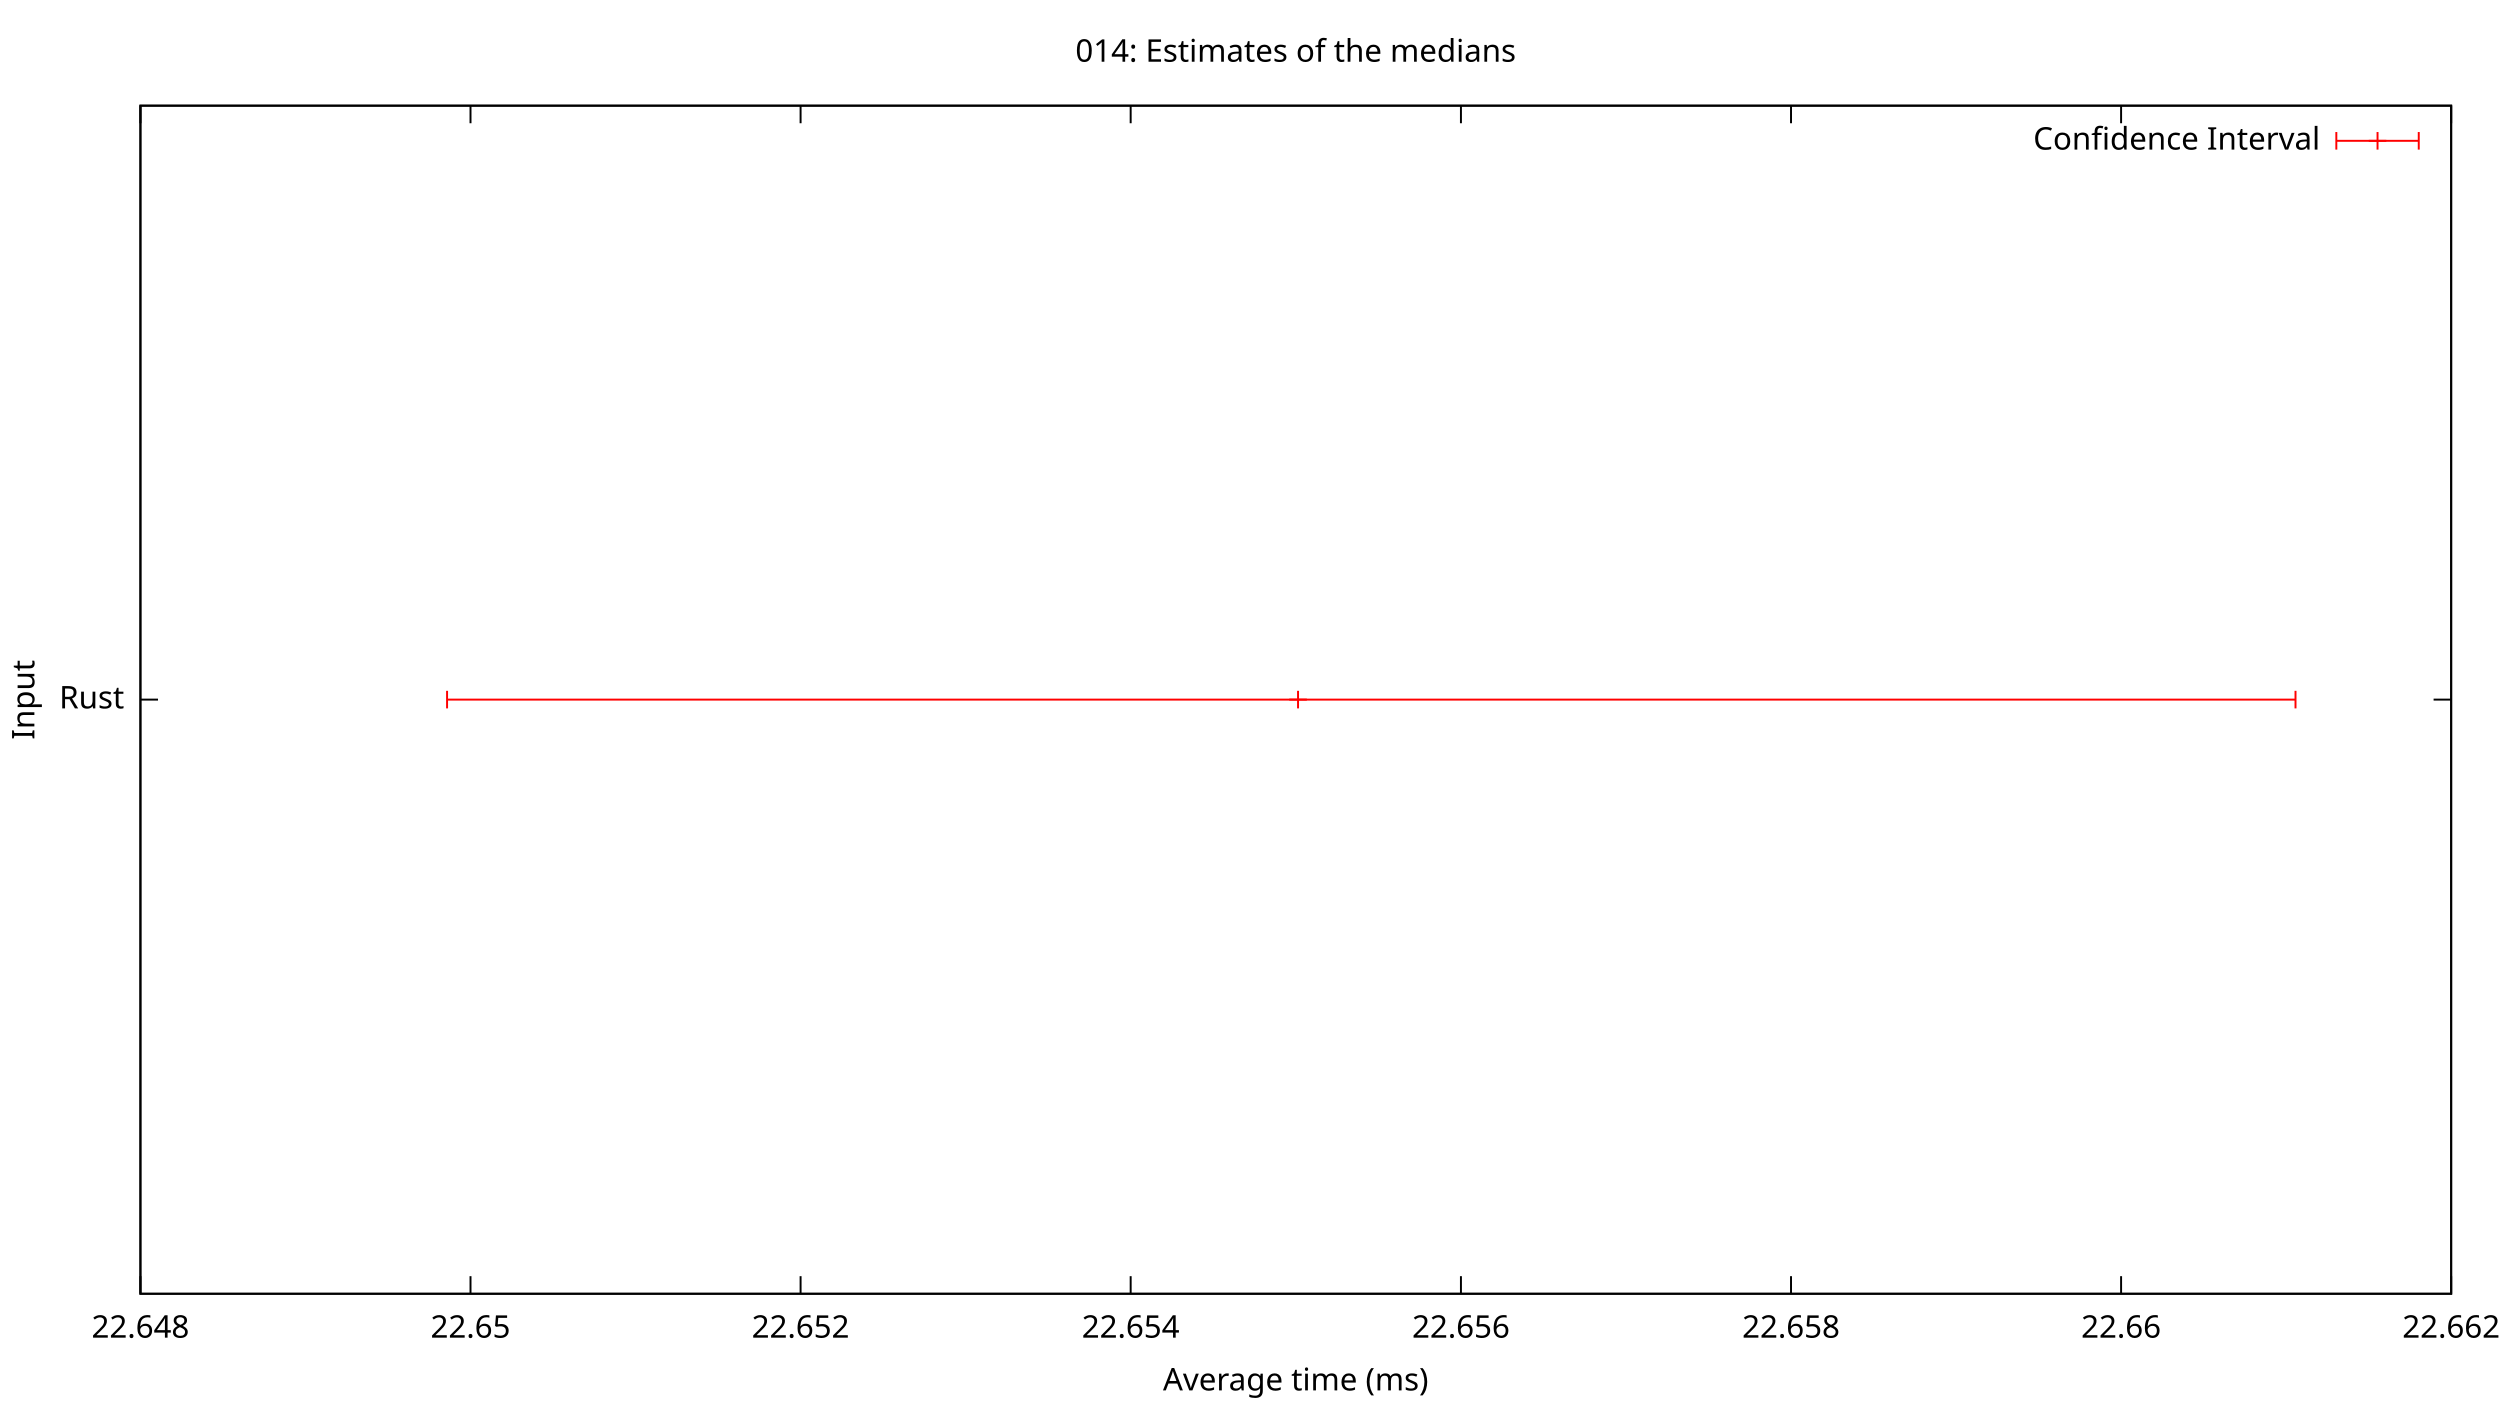
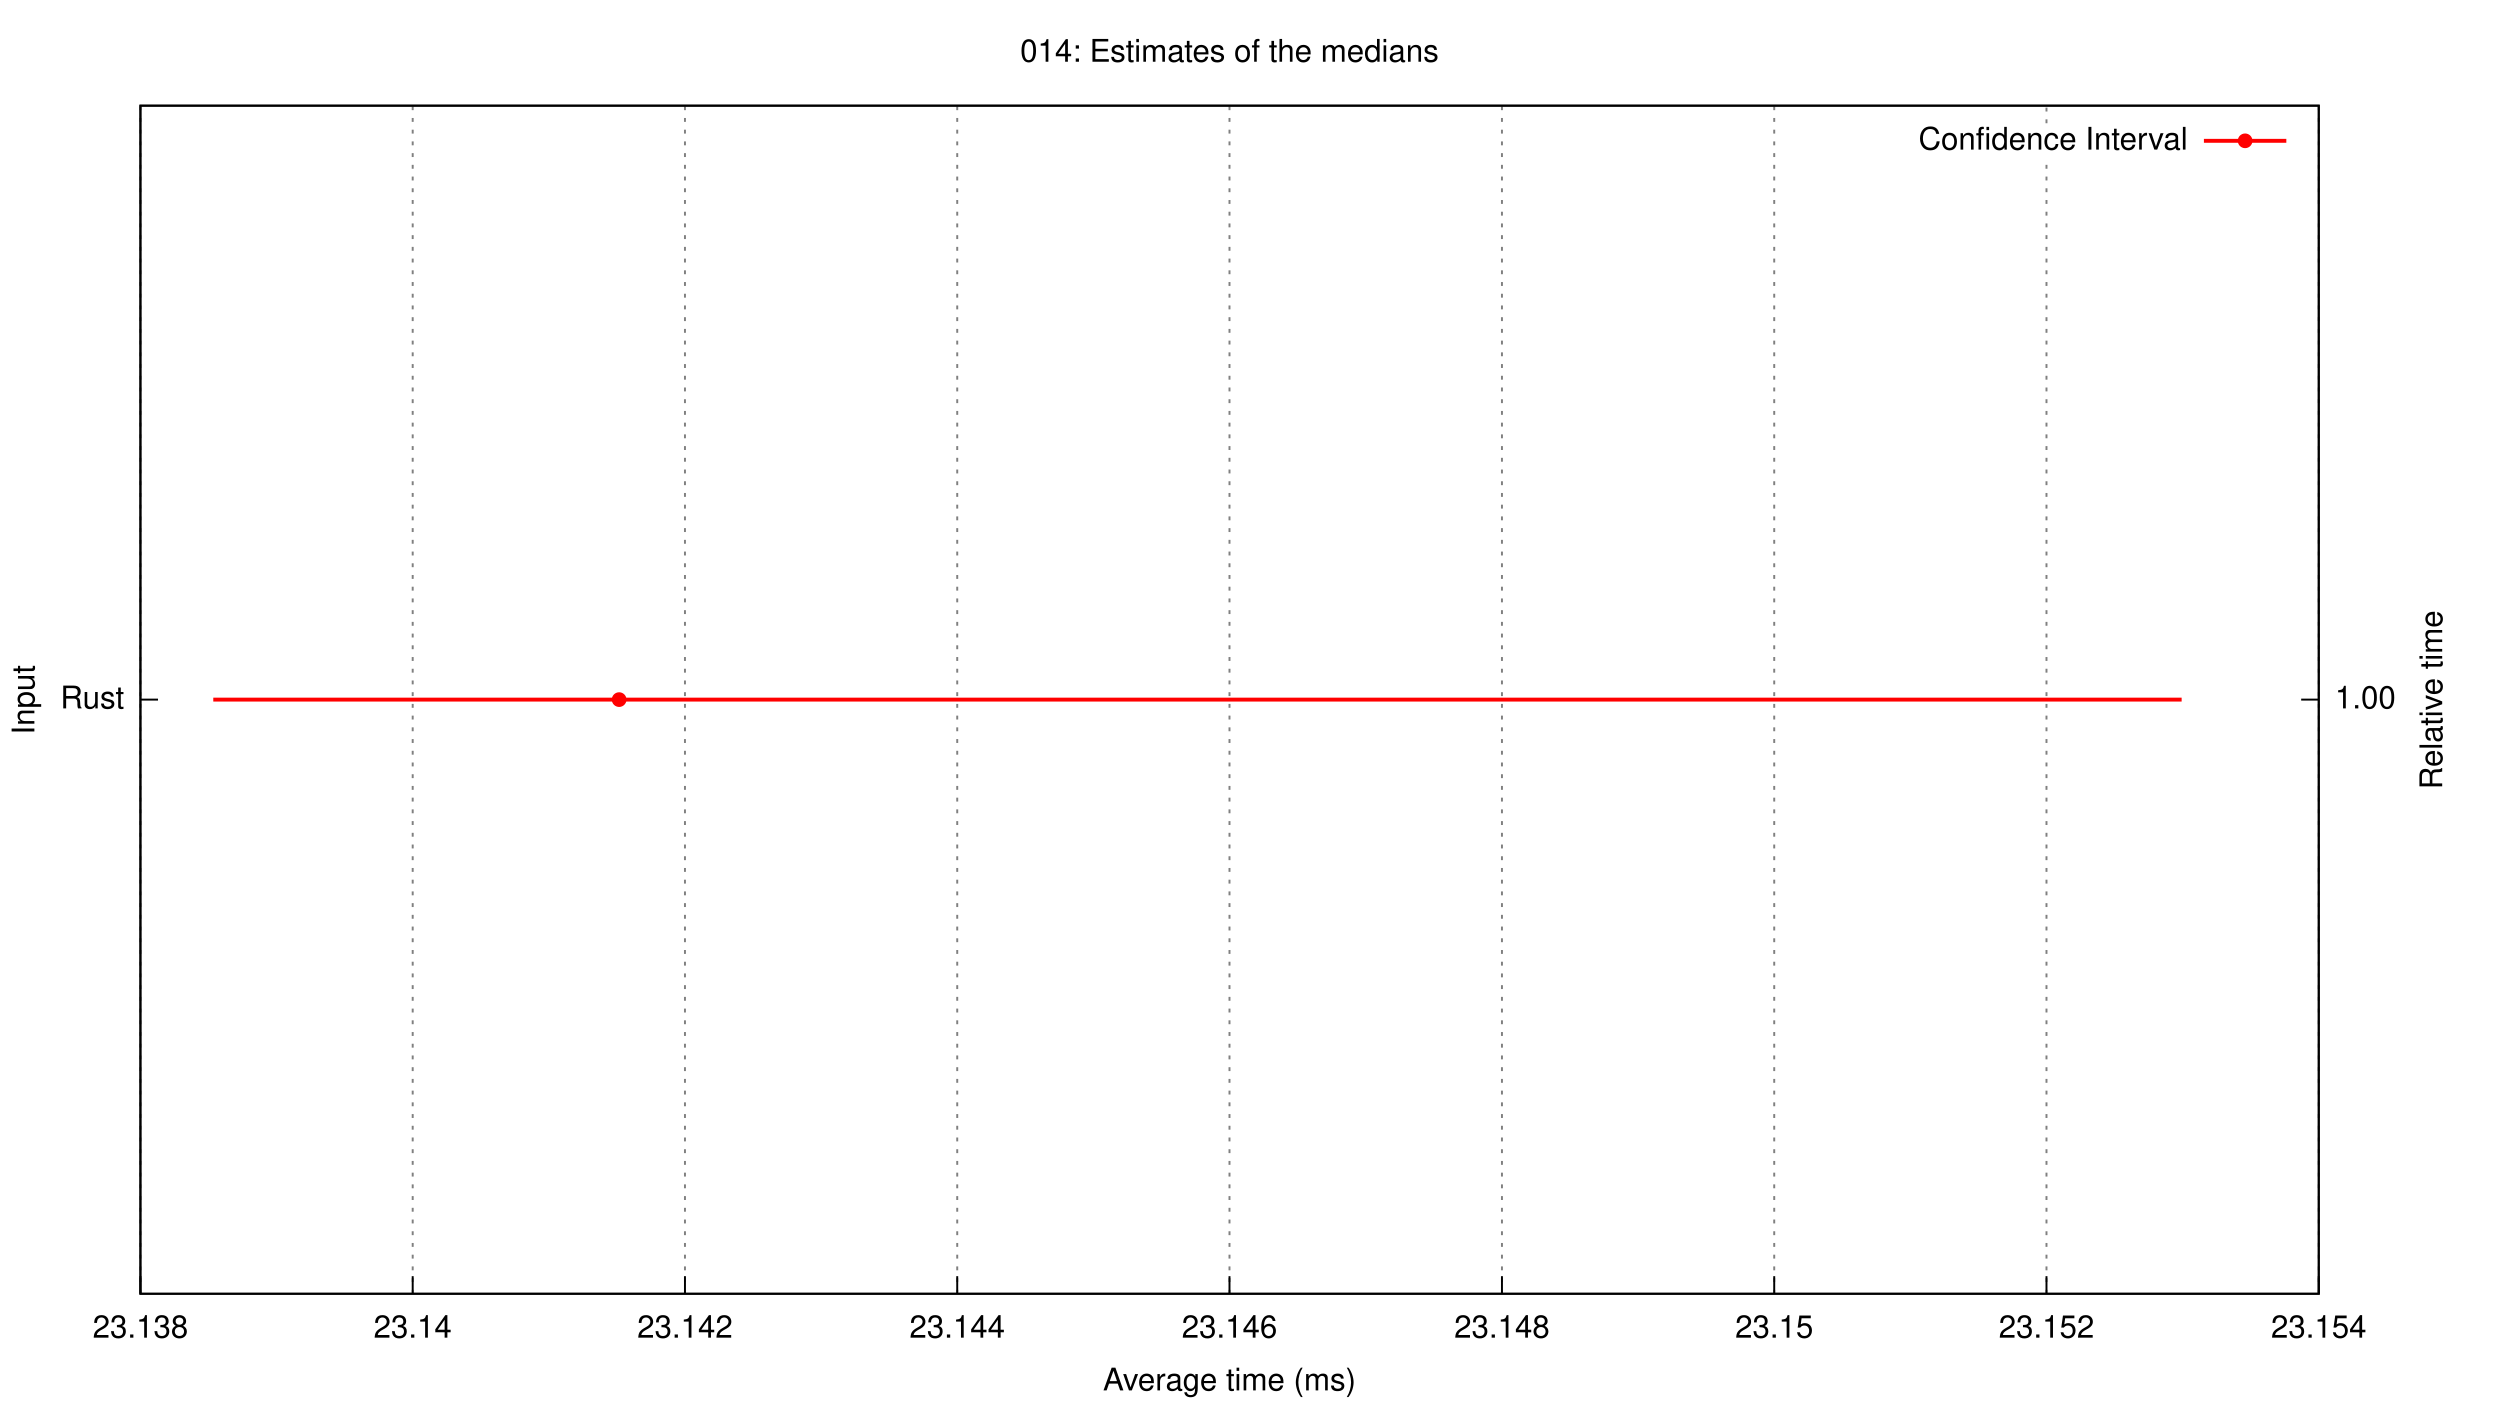
<svg xmlns="http://www.w3.org/2000/svg" xmlns:xlink="http://www.w3.org/1999/xlink" viewBox="0 0 1280 720">
  <g id="gnuplot_canvas">
    <rect x="0" y="0" width="1280" height="720" fill="none" />
    <defs>
      <circle id="gpDot" r="0.5" stroke-width="0.5" />
      <path id="gpPt0" stroke-width="0.222" stroke="currentColor" d="M-1,0 h2 M0,-1 v2" />
      <path id="gpPt1" stroke-width="0.222" stroke="currentColor" d="M-1,-1 L1,1 M1,-1 L-1,1" />
      <path id="gpPt2" stroke-width="0.222" stroke="currentColor" d="M-1,0 L1,0 M0,-1 L0,1 M-1,-1 L1,1 M-1,1 L1,-1" />
      <rect id="gpPt3" stroke-width="0.222" stroke="currentColor" x="-1" y="-1" width="2" height="2" />
      <rect id="gpPt4" stroke-width="0.222" stroke="currentColor" fill="currentColor" x="-1" y="-1" width="2" height="2" />
      <circle id="gpPt5" stroke-width="0.222" stroke="currentColor" cx="0" cy="0" r="1" />
      <use xlink:href="#gpPt5" id="gpPt6" fill="currentColor" stroke="none" />
      <path id="gpPt7" stroke-width="0.222" stroke="currentColor" d="M0,-1.33 L-1.33,0.67 L1.33,0.67 z" />
      <use xlink:href="#gpPt7" id="gpPt8" fill="currentColor" stroke="none" />
      <use xlink:href="#gpPt7" id="gpPt9" stroke="currentColor" transform="rotate(180)" />
      <use xlink:href="#gpPt9" id="gpPt10" fill="currentColor" stroke="none" />
      <use xlink:href="#gpPt3" id="gpPt11" stroke="currentColor" transform="rotate(45)" />
      <use xlink:href="#gpPt11" id="gpPt12" fill="currentColor" stroke="none" />
    </defs>
    <g style="fill:none; color:white; stroke:currentColor; stroke-width:1.00; stroke-linecap:butt; stroke-linejoin:miter">
</g>
    <g style="fill:none; color:black; stroke:currentColor; stroke-width:1.00; stroke-linecap:butt; stroke-linejoin:miter">
-       <path stroke="black" d="M71.9,358.2 L80.9,358.2 M1255.0,358.2 L1246.0,358.2  " />
-       <g transform="translate(63.6,362.7)" style="stroke:none; fill:black; font-family:Fantasque Sans Mono; font-size:12.00pt; text-anchor:end">
+       <path stroke="black" d="M71.9,358.2 L80.9,358.2  " />
+       <g transform="translate(63.6,362.7)" style="stroke:none; fill:black; font-family:Helvetica; font-size:12.00pt; text-anchor:end">
        <text>Rust</text>
      </g>
-       <path stroke="black" d="M71.9,662.4 L71.9,653.4 M71.9,54.1 L71.9,63.1  " />
-       <g transform="translate(71.9,684.9)" style="stroke:none; fill:black; font-family:Fantasque Sans Mono; font-size:12.00pt; text-anchor:middle">
-         <text> 22.648</text>
+     </g>
+     <g style="fill:none; color:gray; stroke:currentColor; stroke-width:1.00; stroke-linecap:butt; stroke-linejoin:miter">
+       <path stroke="gray" stroke-dasharray=" 2,4" class="gridline" d="M71.9,662.4 L71.9,54.1  " />
+     </g>
+     <g style="fill:none; color:black; stroke:currentColor; stroke-width:1.00; stroke-linecap:butt; stroke-linejoin:miter">
+       <path stroke="black" d="M71.9,662.4 L71.9,653.4  " />
+       <g transform="translate(71.9,684.9)" style="stroke:none; fill:black; font-family:Helvetica; font-size:12.00pt; text-anchor:middle">
+         <text> 23.138</text>
      </g>
-       <path stroke="black" d="M240.9,662.4 L240.9,653.4 M240.9,54.1 L240.9,63.1  " />
-       <g transform="translate(240.9,684.9)" style="stroke:none; fill:black; font-family:Fantasque Sans Mono; font-size:12.00pt; text-anchor:middle">
-         <text> 22.65</text>
+     </g>
+     <g style="fill:none; color:gray; stroke:currentColor; stroke-width:1.00; stroke-linecap:butt; stroke-linejoin:miter">
+       <path stroke="gray" stroke-dasharray=" 2,4" class="gridline" d="M211.3,662.4 L211.3,54.1  " />
+     </g>
+     <g style="fill:none; color:black; stroke:currentColor; stroke-width:1.00; stroke-linecap:butt; stroke-linejoin:miter">
+       <path stroke="black" d="M211.3,662.4 L211.3,653.4  " />
+       <g transform="translate(211.3,684.9)" style="stroke:none; fill:black; font-family:Helvetica; font-size:12.00pt; text-anchor:middle">
+         <text> 23.14</text>
      </g>
-       <path stroke="black" d="M409.9,662.4 L409.9,653.4 M409.9,54.1 L409.9,63.1  " />
-       <g transform="translate(409.9,684.9)" style="stroke:none; fill:black; font-family:Fantasque Sans Mono; font-size:12.00pt; text-anchor:middle">
-         <text> 22.652</text>
+     </g>
+     <g style="fill:none; color:gray; stroke:currentColor; stroke-width:1.00; stroke-linecap:butt; stroke-linejoin:miter">
+       <path stroke="gray" stroke-dasharray=" 2,4" class="gridline" d="M350.7,662.4 L350.7,54.1  " />
+     </g>
+     <g style="fill:none; color:black; stroke:currentColor; stroke-width:1.00; stroke-linecap:butt; stroke-linejoin:miter">
+       <path stroke="black" d="M350.7,662.4 L350.7,653.4  " />
+       <g transform="translate(350.7,684.9)" style="stroke:none; fill:black; font-family:Helvetica; font-size:12.00pt; text-anchor:middle">
+         <text> 23.142</text>
      </g>
-       <path stroke="black" d="M578.9,662.4 L578.9,653.4 M578.9,54.1 L578.9,63.1  " />
-       <g transform="translate(578.9,684.9)" style="stroke:none; fill:black; font-family:Fantasque Sans Mono; font-size:12.00pt; text-anchor:middle">
-         <text> 22.654</text>
+     </g>
+     <g style="fill:none; color:gray; stroke:currentColor; stroke-width:1.00; stroke-linecap:butt; stroke-linejoin:miter">
+       <path stroke="gray" stroke-dasharray=" 2,4" class="gridline" d="M490.1,662.4 L490.1,54.1  " />
+     </g>
+     <g style="fill:none; color:black; stroke:currentColor; stroke-width:1.00; stroke-linecap:butt; stroke-linejoin:miter">
+       <path stroke="black" d="M490.1,662.4 L490.1,653.4  " />
+       <g transform="translate(490.1,684.9)" style="stroke:none; fill:black; font-family:Helvetica; font-size:12.00pt; text-anchor:middle">
+         <text> 23.144</text>
      </g>
-       <path stroke="black" d="M748.0,662.4 L748.0,653.4 M748.0,54.1 L748.0,63.1  " />
-       <g transform="translate(748.0,684.9)" style="stroke:none; fill:black; font-family:Fantasque Sans Mono; font-size:12.00pt; text-anchor:middle">
-         <text> 22.656</text>
+     </g>
+     <g style="fill:none; color:gray; stroke:currentColor; stroke-width:1.00; stroke-linecap:butt; stroke-linejoin:miter">
+       <path stroke="gray" stroke-dasharray=" 2,4" class="gridline" d="M629.5,662.4 L629.5,54.1  " />
+     </g>
+     <g style="fill:none; color:black; stroke:currentColor; stroke-width:1.00; stroke-linecap:butt; stroke-linejoin:miter">
+       <path stroke="black" d="M629.5,662.4 L629.5,653.4  " />
+       <g transform="translate(629.5,684.9)" style="stroke:none; fill:black; font-family:Helvetica; font-size:12.00pt; text-anchor:middle">
+         <text> 23.146</text>
      </g>
-       <path stroke="black" d="M917.0,662.4 L917.0,653.4 M917.0,54.1 L917.0,63.1  " />
-       <g transform="translate(917.0,684.9)" style="stroke:none; fill:black; font-family:Fantasque Sans Mono; font-size:12.00pt; text-anchor:middle">
-         <text> 22.658</text>
+     </g>
+     <g style="fill:none; color:gray; stroke:currentColor; stroke-width:1.00; stroke-linecap:butt; stroke-linejoin:miter">
+       <path stroke="gray" stroke-dasharray=" 2,4" class="gridline" d="M769.0,662.4 L769.0,54.1  " />
+     </g>
+     <g style="fill:none; color:black; stroke:currentColor; stroke-width:1.00; stroke-linecap:butt; stroke-linejoin:miter">
+       <path stroke="black" d="M769.0,662.4 L769.0,653.4  " />
+       <g transform="translate(769.0,684.9)" style="stroke:none; fill:black; font-family:Helvetica; font-size:12.00pt; text-anchor:middle">
+         <text> 23.148</text>
      </g>
-       <path stroke="black" d="M1086.0,662.4 L1086.0,653.4 M1086.0,54.1 L1086.0,63.1  " />
-       <g transform="translate(1086.0,684.9)" style="stroke:none; fill:black; font-family:Fantasque Sans Mono; font-size:12.00pt; text-anchor:middle">
-         <text> 22.66</text>
+     </g>
+     <g style="fill:none; color:gray; stroke:currentColor; stroke-width:1.00; stroke-linecap:butt; stroke-linejoin:miter">
+       <path stroke="gray" stroke-dasharray=" 2,4" class="gridline" d="M908.4,662.4 L908.4,54.1  " />
+     </g>
+     <g style="fill:none; color:black; stroke:currentColor; stroke-width:1.00; stroke-linecap:butt; stroke-linejoin:miter">
+       <path stroke="black" d="M908.4,662.4 L908.4,653.4  " />
+       <g transform="translate(908.4,684.9)" style="stroke:none; fill:black; font-family:Helvetica; font-size:12.00pt; text-anchor:middle">
+         <text> 23.15</text>
      </g>
-       <path stroke="black" d="M1255.0,662.4 L1255.0,653.4 M1255.0,54.1 L1255.0,63.1  " />
-       <g transform="translate(1255.0,684.9)" style="stroke:none; fill:black; font-family:Fantasque Sans Mono; font-size:12.00pt; text-anchor:middle">
-         <text> 22.662</text>
+     </g>
+     <g style="fill:none; color:gray; stroke:currentColor; stroke-width:1.00; stroke-linecap:butt; stroke-linejoin:miter">
+       <path stroke="gray" stroke-dasharray=" 2,4" class="gridline" d="M1047.8,662.4 L1047.8,81.1 M1047.8,63.1 L1047.8,54.1  " />
+     </g>
+     <g style="fill:none; color:black; stroke:currentColor; stroke-width:1.00; stroke-linecap:butt; stroke-linejoin:miter">
+       <path stroke="black" d="M1047.8,662.4 L1047.8,653.4  " />
+       <g transform="translate(1047.8,684.9)" style="stroke:none; fill:black; font-family:Helvetica; font-size:12.00pt; text-anchor:middle">
+         <text> 23.152</text>
      </g>
-       <path stroke="black" d="M71.9,54.1 L71.9,662.4 L1255.0,662.4 L1255.0,54.1 L71.9,54.1 Z  " />
-       <g transform="translate(17.6,358.3) rotate(270)" style="stroke:none; fill:black; font-family:Fantasque Sans Mono; font-size:12.00pt; text-anchor:middle">
+     </g>
+     <g style="fill:none; color:gray; stroke:currentColor; stroke-width:1.00; stroke-linecap:butt; stroke-linejoin:miter">
+       <path stroke="gray" stroke-dasharray=" 2,4" class="gridline" d="M1187.2,662.4 L1187.2,54.1  " />
+     </g>
+     <g style="fill:none; color:black; stroke:currentColor; stroke-width:1.00; stroke-linecap:butt; stroke-linejoin:miter">
+       <path stroke="black" d="M1187.2,662.4 L1187.2,653.4  " />
+       <g transform="translate(1187.2,684.9)" style="stroke:none; fill:black; font-family:Helvetica; font-size:12.00pt; text-anchor:middle">
+         <text> 23.154</text>
+       </g>
+       <path stroke="black" d="M1187.2,358.2 L1178.2,358.2  " />
+       <g transform="translate(1195.5,362.7)" style="stroke:none; fill:black; font-family:Helvetica; font-size:12.00pt; text-anchor:start">
+         <text>1.00</text>
+       </g>
+       <path stroke="black" d="M71.9,54.1 L71.9,662.4 L1187.2,662.4 L1187.2,54.1 L71.9,54.1 Z  " />
+       <g transform="translate(17.6,358.3) rotate(270)" style="stroke:none; fill:black; font-family:Helvetica; font-size:12.00pt; text-anchor:middle">
        <text>Input</text>
      </g>
-       <g transform="translate(663.4,711.9)" style="stroke:none; fill:black; font-family:Fantasque Sans Mono; font-size:12.00pt; text-anchor:middle">
+       <g transform="translate(1250.4,358.3) rotate(270)" style="stroke:none; fill:black; font-family:Helvetica; font-size:12.00pt; text-anchor:middle">
+         <text>Relative time</text>
+       </g>
+       <g transform="translate(629.5,711.9)" style="stroke:none; fill:black; font-family:Helvetica; font-size:12.00pt; text-anchor:middle">
        <text>Average time (ms)</text>
      </g>
-       <g transform="translate(663.4,31.6)" style="stroke:none; fill:black; font-family:Fantasque Sans Mono; font-size:12.00pt; text-anchor:middle">
+       <g transform="translate(629.5,31.6)" style="stroke:none; fill:black; font-family:Helvetica; font-size:12.00pt; text-anchor:middle">
        <text>014: Estimates of the medians</text>
      </g>
    </g>
    <g id="gnuplot_plot_1">
-       <g style="fill:none; color:red; stroke:currentColor; stroke-width:1.00; stroke-linecap:butt; stroke-linejoin:miter">
-         <g transform="translate(1187.9,76.6)" style="stroke:none; fill:black; font-family:Fantasque Sans Mono; font-size:12.00pt; text-anchor:end">
+       <g style="fill:none; color:white; stroke:black; stroke-width:2.00; stroke-linecap:butt; stroke-linejoin:miter">
+ </g>
+       <g style="fill:none; color:red; stroke:currentColor; stroke-width:2.00; stroke-linecap:butt; stroke-linejoin:miter">
+         <g transform="translate(1120.1,76.6)" style="stroke:none; fill:black; font-family:Helvetica; font-size:12.00pt; text-anchor:end">
          <text>Confidence Interval</text>
        </g>
-         <path d="M1196.2,72.1 L1238.4,72.1 M1196.2,67.6 L1196.2,76.6 M1238.4,67.6 L1238.4,76.6 M228.9,358.2 L1175.3,358.2    M228.9,362.7 L228.9,353.7 M1175.3,362.7 L1175.3,353.7  " />
-         <use xlink:href="#gpPt0" transform="translate(664.6,358.2) scale(4.50)" />
-         <use xlink:href="#gpPt0" transform="translate(1217.3,72.1) scale(4.50)" />
+         <path d="M1128.4,72.1 L1170.6,72.1 M109.2,358.2 L1117.0,358.2  " />
+         <use xlink:href="#gpPt6" transform="translate(317.0,358.2) scale(3.38)" />
+         <use xlink:href="#gpPt6" transform="translate(1149.5,72.1) scale(3.38)" />
      </g>
    </g>
+     <g style="fill:none; color:white; stroke:currentColor; stroke-width:1.00; stroke-linecap:butt; stroke-linejoin:miter">
+ </g>
    <g style="fill:none; color:black; stroke:currentColor; stroke-width:1.00; stroke-linecap:butt; stroke-linejoin:miter">
-       <path stroke="black" d="M71.9,54.1 L71.9,662.4 L1255.0,662.4 L1255.0,54.1 L71.9,54.1 Z  " />
+       <path stroke="black" d="M71.9,54.1 L71.9,662.4 L1187.2,662.4 L1187.2,54.1 L71.9,54.1 Z  " />
    </g>
  </g>
</svg>
